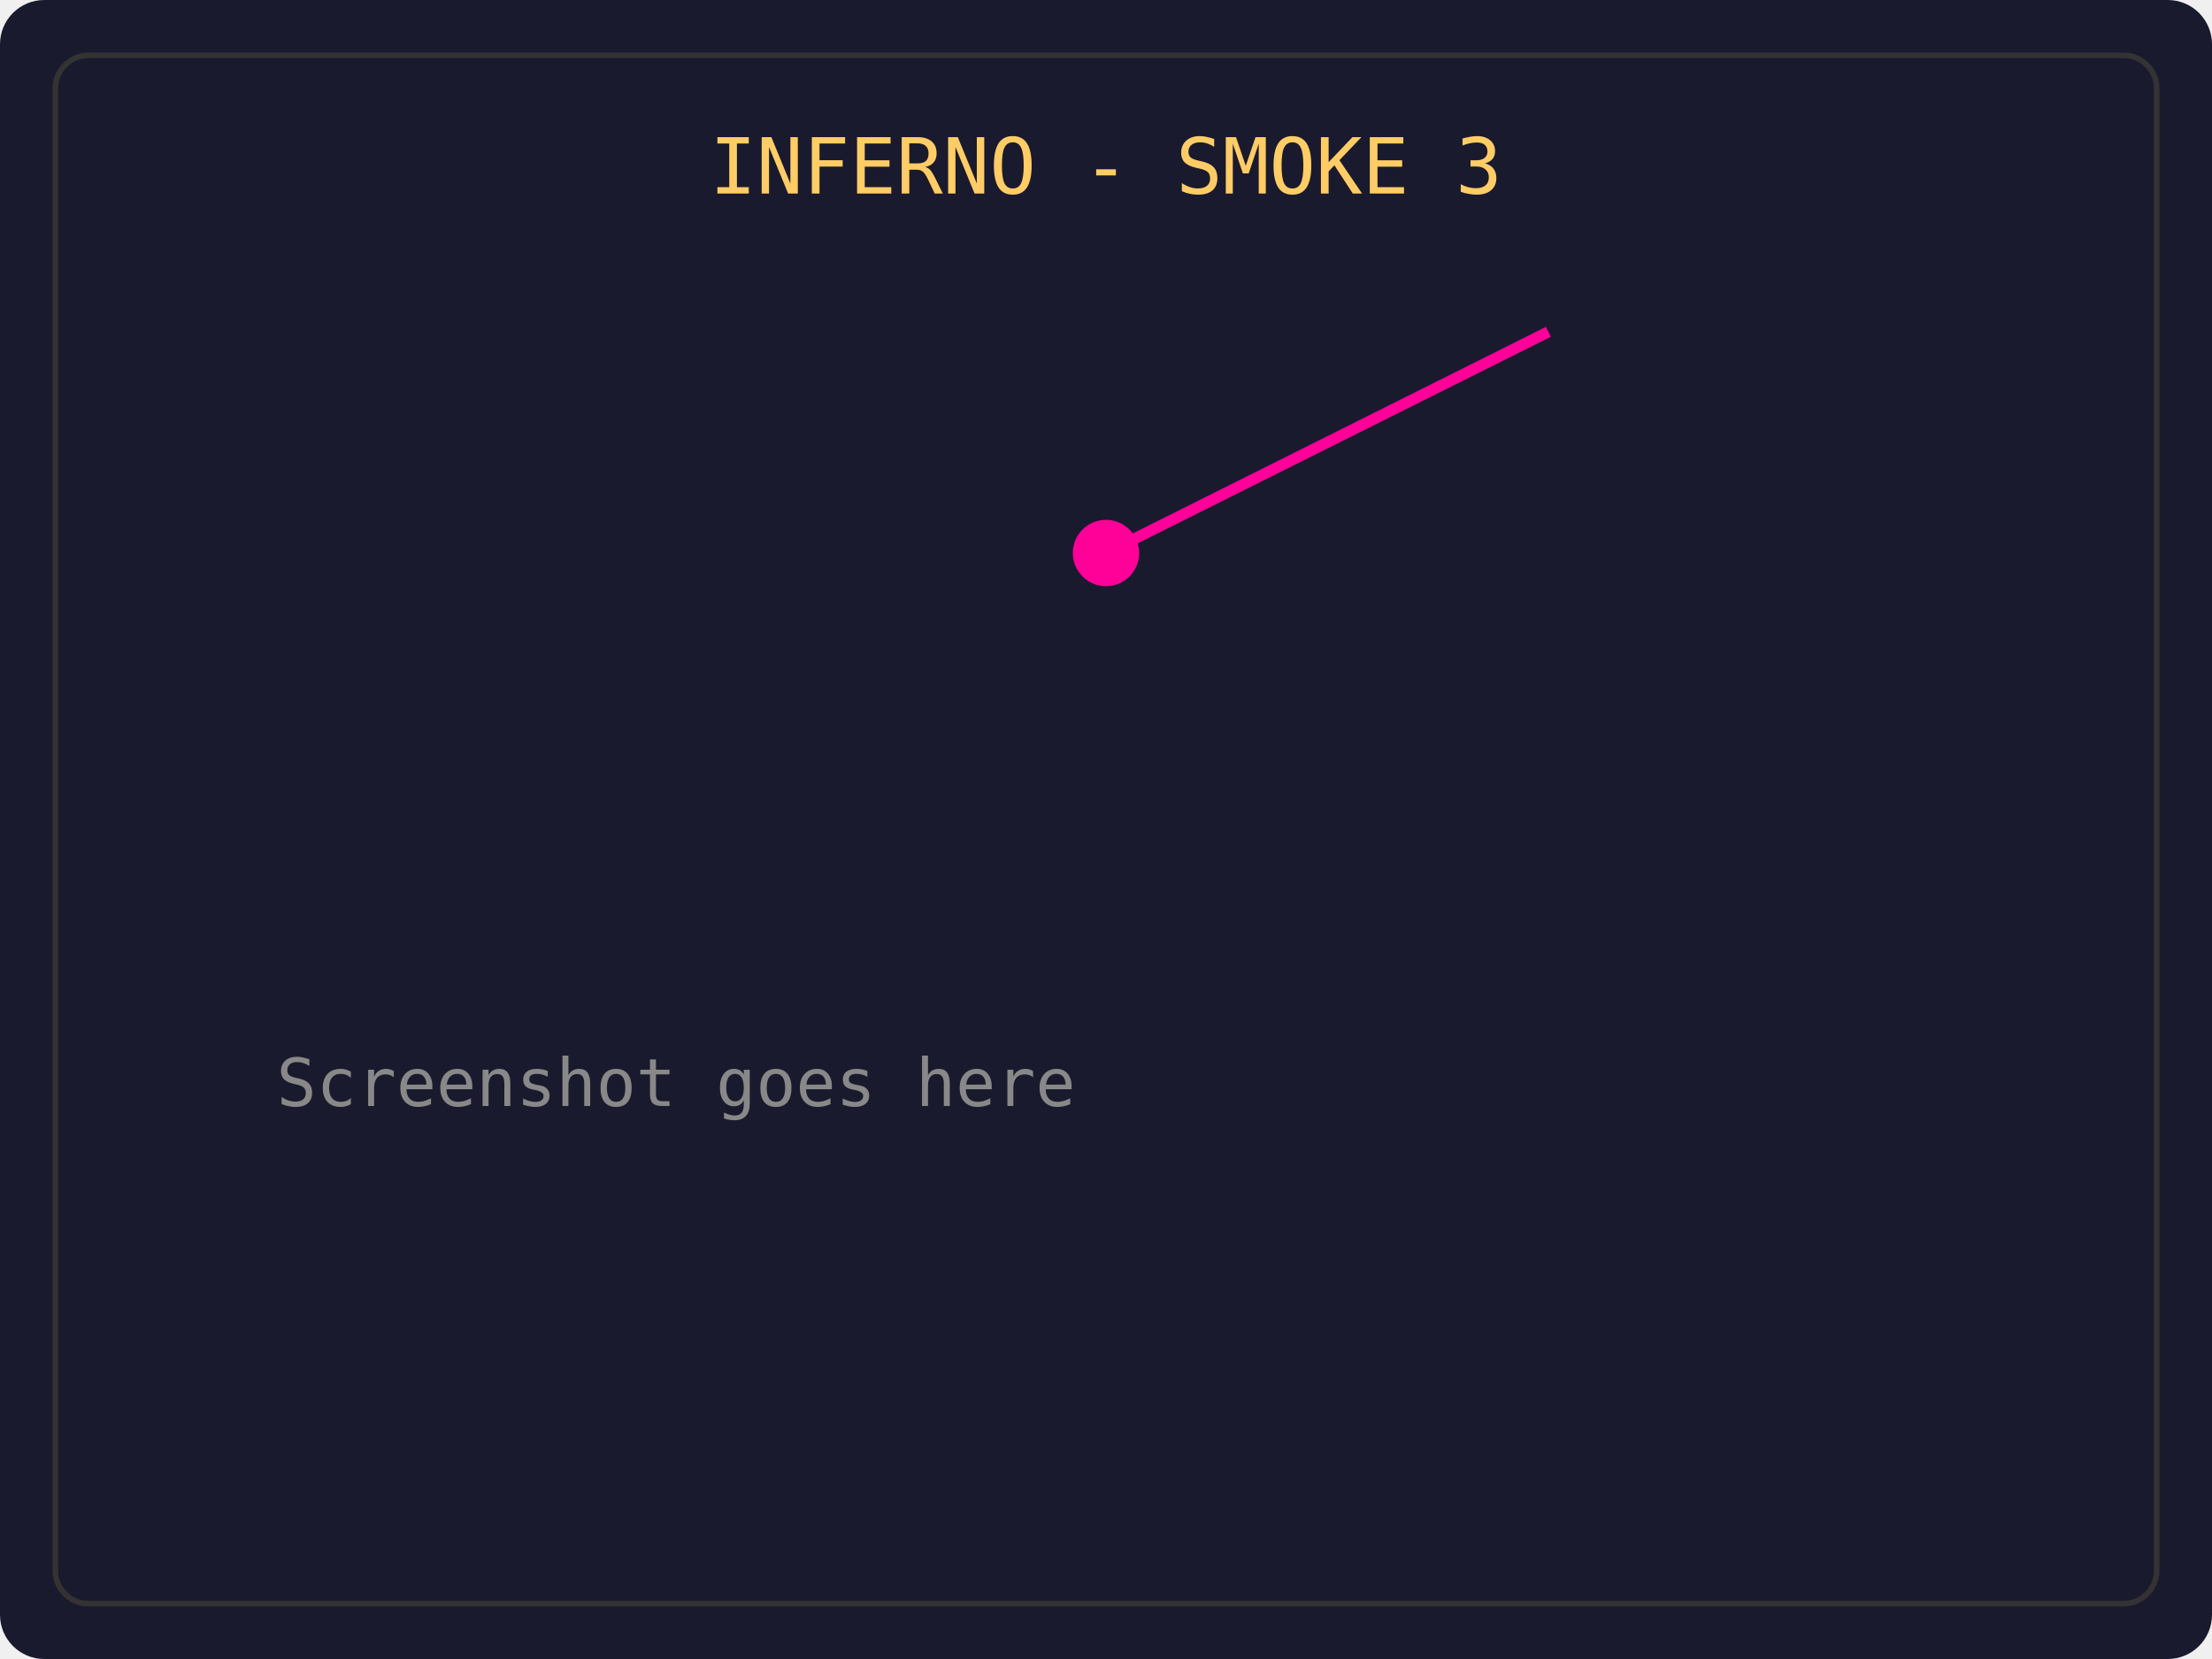
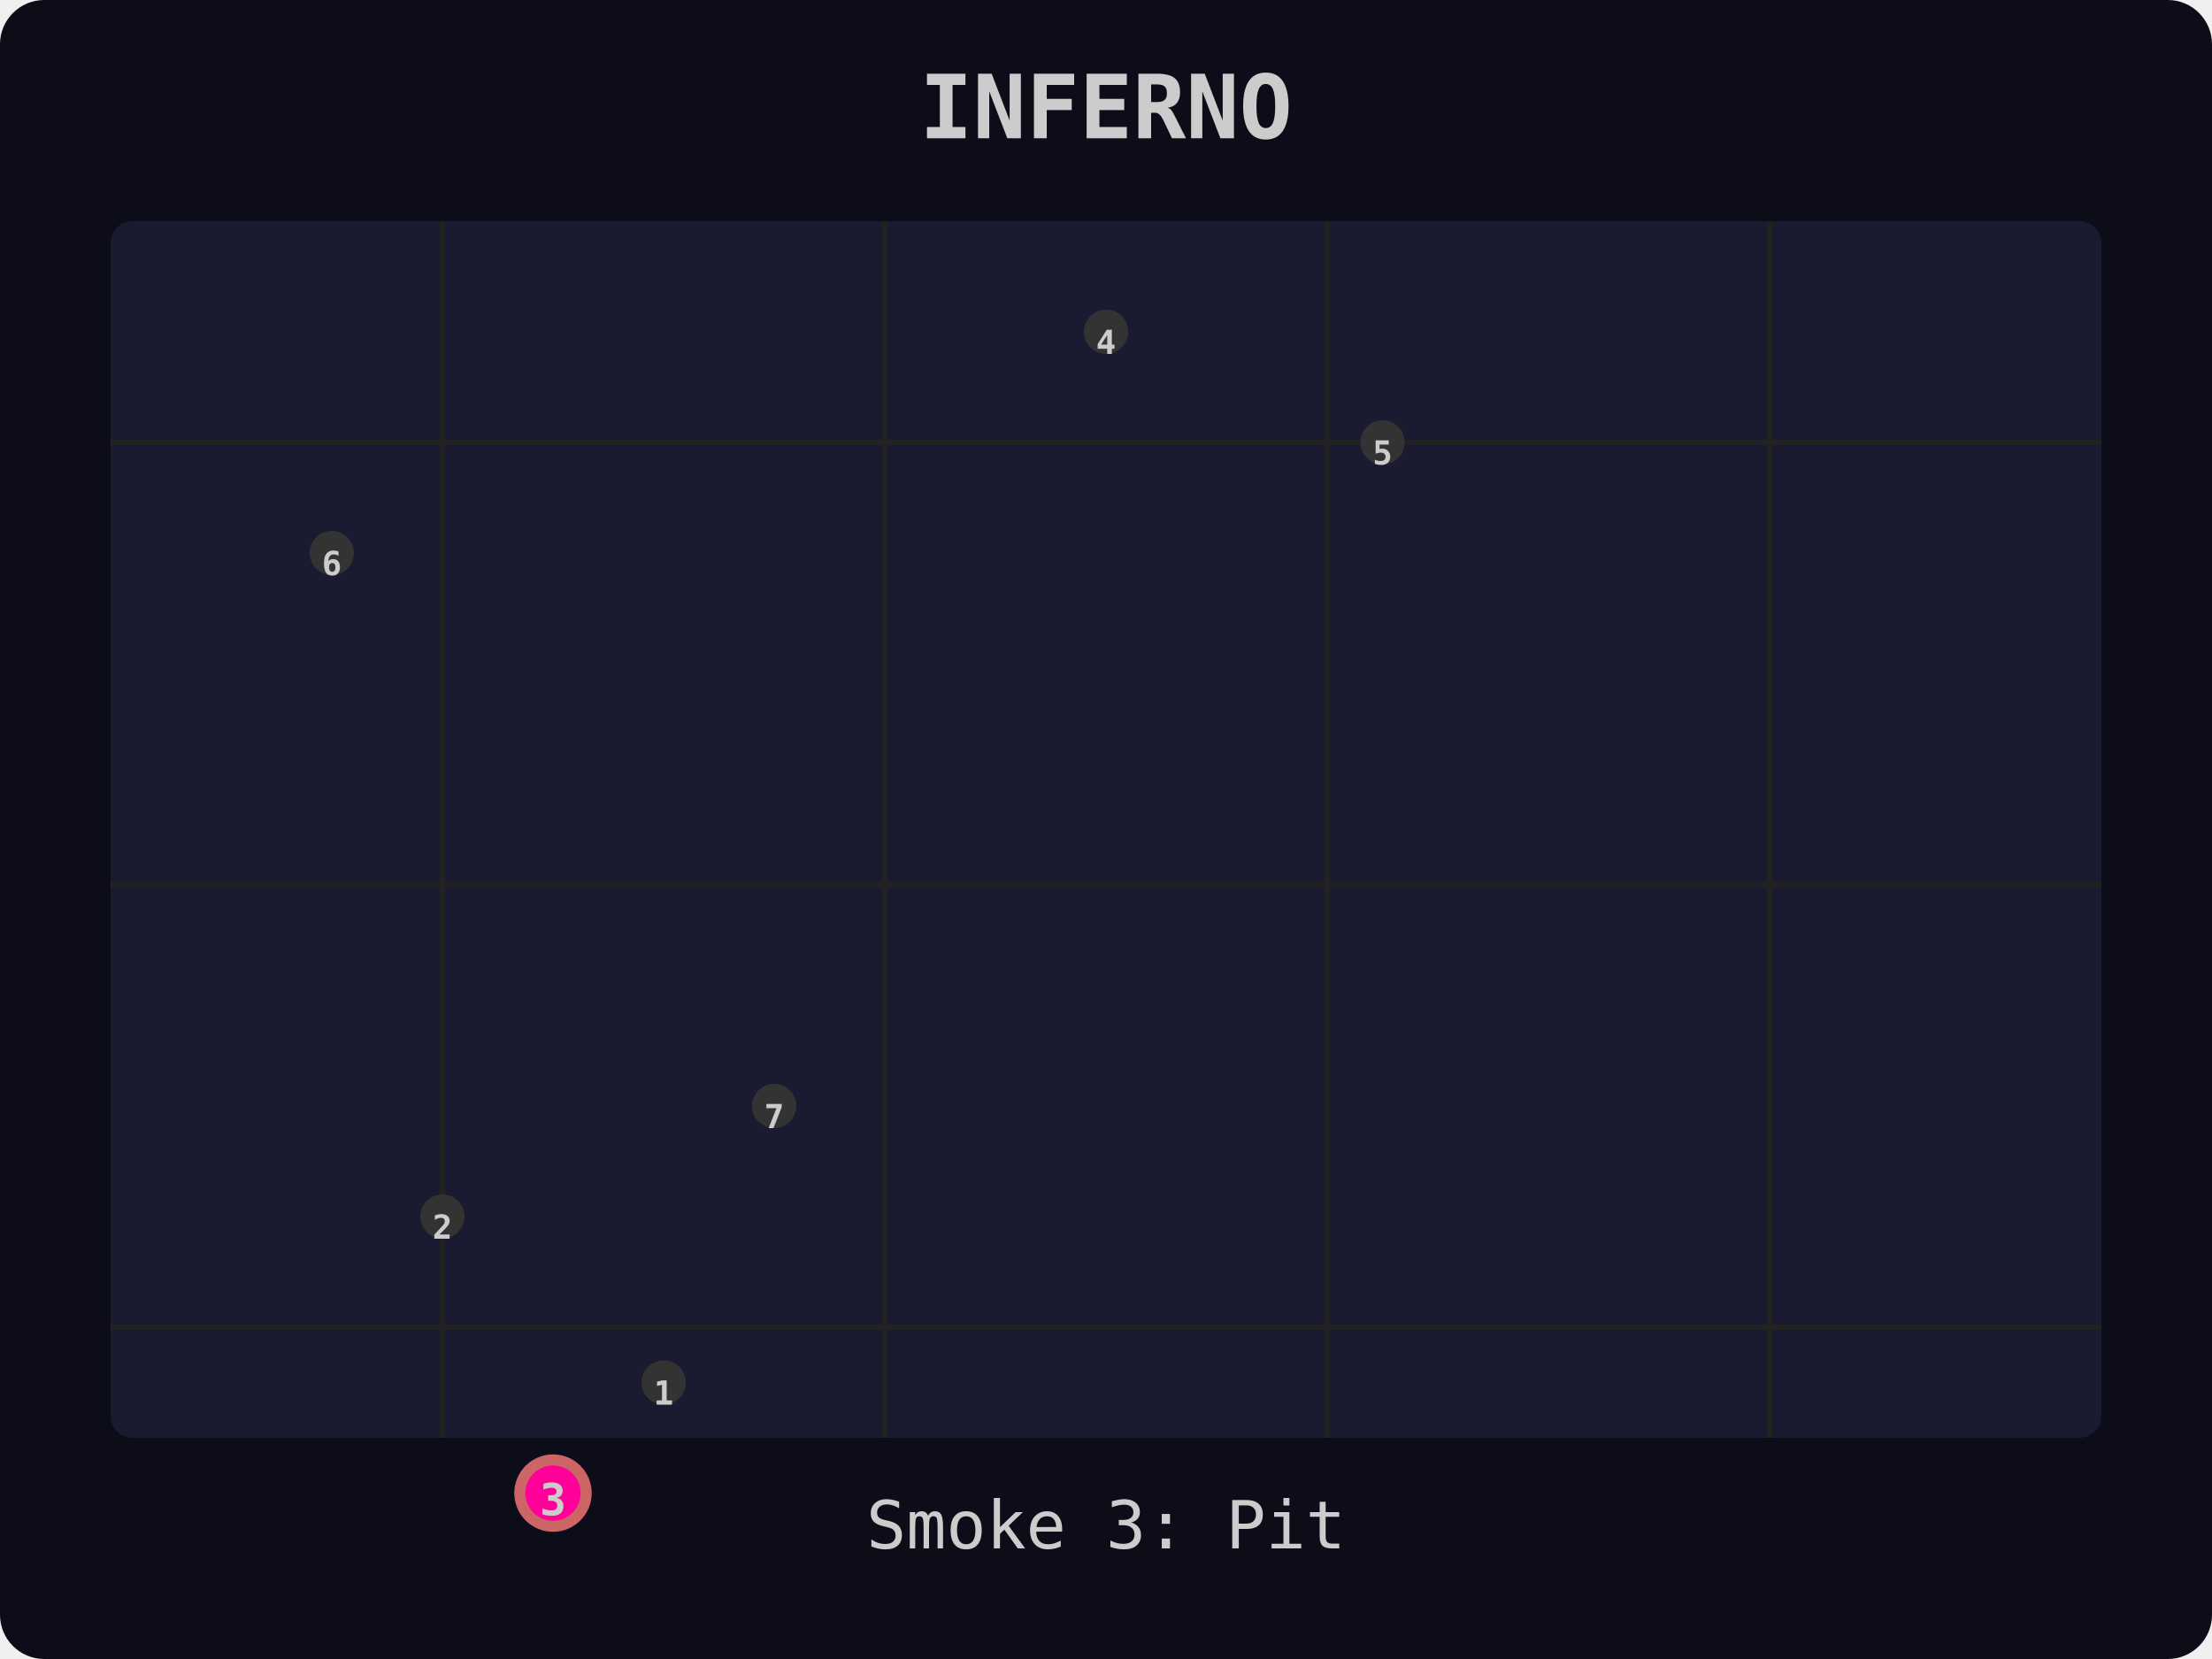
<svg xmlns="http://www.w3.org/2000/svg" viewBox="0 0 400 300" width="400" height="300">
  <defs>
-     <style>text{font-family:monospace}</style>
+     <style>text{font-family:monospace;fill:#ccc}</style>
  </defs>
-   <rect width="400" height="300" fill="#1a1a2e" rx="8" />
-   <rect x="10" y="10" width="380" height="280" fill="none" stroke="#333" rx="6" />
-   <text x="200" y="35" text-anchor="middle" fill="#FFCC66" font-size="14">INFERNO - SMOKE 3</text>
-   <circle cx="200" cy="100" r="6" fill="#FF0099" />
-   <line x1="200" y1="100" x2="280" y2="60" stroke="#FF0099" stroke-width="2" />
-   <text x="50" y="200" fill="#888" font-size="12">Screenshot goes here</text>
+   <rect width="400" height="300" fill="#0d0d1a" rx="8" />
+   <rect x="20" y="40" width="360" height="220" fill="#1a1a30" rx="4" />
+   <line x1="80" y1="40" x2="80" y2="260" stroke="#222" stroke-width="1" />
+   <line x1="160" y1="40" x2="160" y2="260" stroke="#222" stroke-width="1" />
+   <line x1="240" y1="40" x2="240" y2="260" stroke="#222" stroke-width="1" />
+   <line x1="320" y1="40" x2="320" y2="260" stroke="#222" stroke-width="1" />
+   <line x1="20" y1="80" x2="380" y2="80" stroke="#222" stroke-width="1" />
+   <line x1="20" y1="160" x2="380" y2="160" stroke="#222" stroke-width="1" />
+   <line x1="20" y1="240" x2="380" y2="240" stroke="#222" stroke-width="1" />
+   <text x="200" y="25" text-anchor="middle" fill="#CC6666" font-size="16" font-weight="bold">INFERNO</text>
+   <circle cx="120" cy="250" r="4" fill="#333" stroke="none" stroke-width="2" />
+   <text x="120" y="254" text-anchor="middle" fill="#666" font-size="6" font-weight="bold">1</text>
+   <circle cx="80" cy="220" r="4" fill="#333" stroke="none" stroke-width="2" />
+   <text x="80" y="224" text-anchor="middle" fill="#666" font-size="6" font-weight="bold">2</text>
+   <circle cx="100" cy="270" r="6" fill="#FF0099" stroke="#CC6666" stroke-width="2" />
+   <text x="100" y="274" text-anchor="middle" fill="#fff" font-size="8" font-weight="bold">3</text>
+   <circle cx="200" cy="60" r="4" fill="#333" stroke="none" stroke-width="2" />
+   <text x="200" y="64" text-anchor="middle" fill="#666" font-size="6" font-weight="bold">4</text>
+   <circle cx="250" cy="80" r="4" fill="#333" stroke="none" stroke-width="2" />
+   <text x="250" y="84" text-anchor="middle" fill="#666" font-size="6" font-weight="bold">5</text>
+   <circle cx="60" cy="100" r="4" fill="#333" stroke="none" stroke-width="2" />
+   <text x="60" y="104" text-anchor="middle" fill="#666" font-size="6" font-weight="bold">6</text>
+   <circle cx="140" cy="200" r="4" fill="#333" stroke="none" stroke-width="2" />
+   <text x="140" y="204" text-anchor="middle" fill="#666" font-size="6" font-weight="bold">7</text>
+   <text x="200" y="280" text-anchor="middle" fill="#FFCC66" font-size="12">Smoke 3: Pit</text>
</svg>
